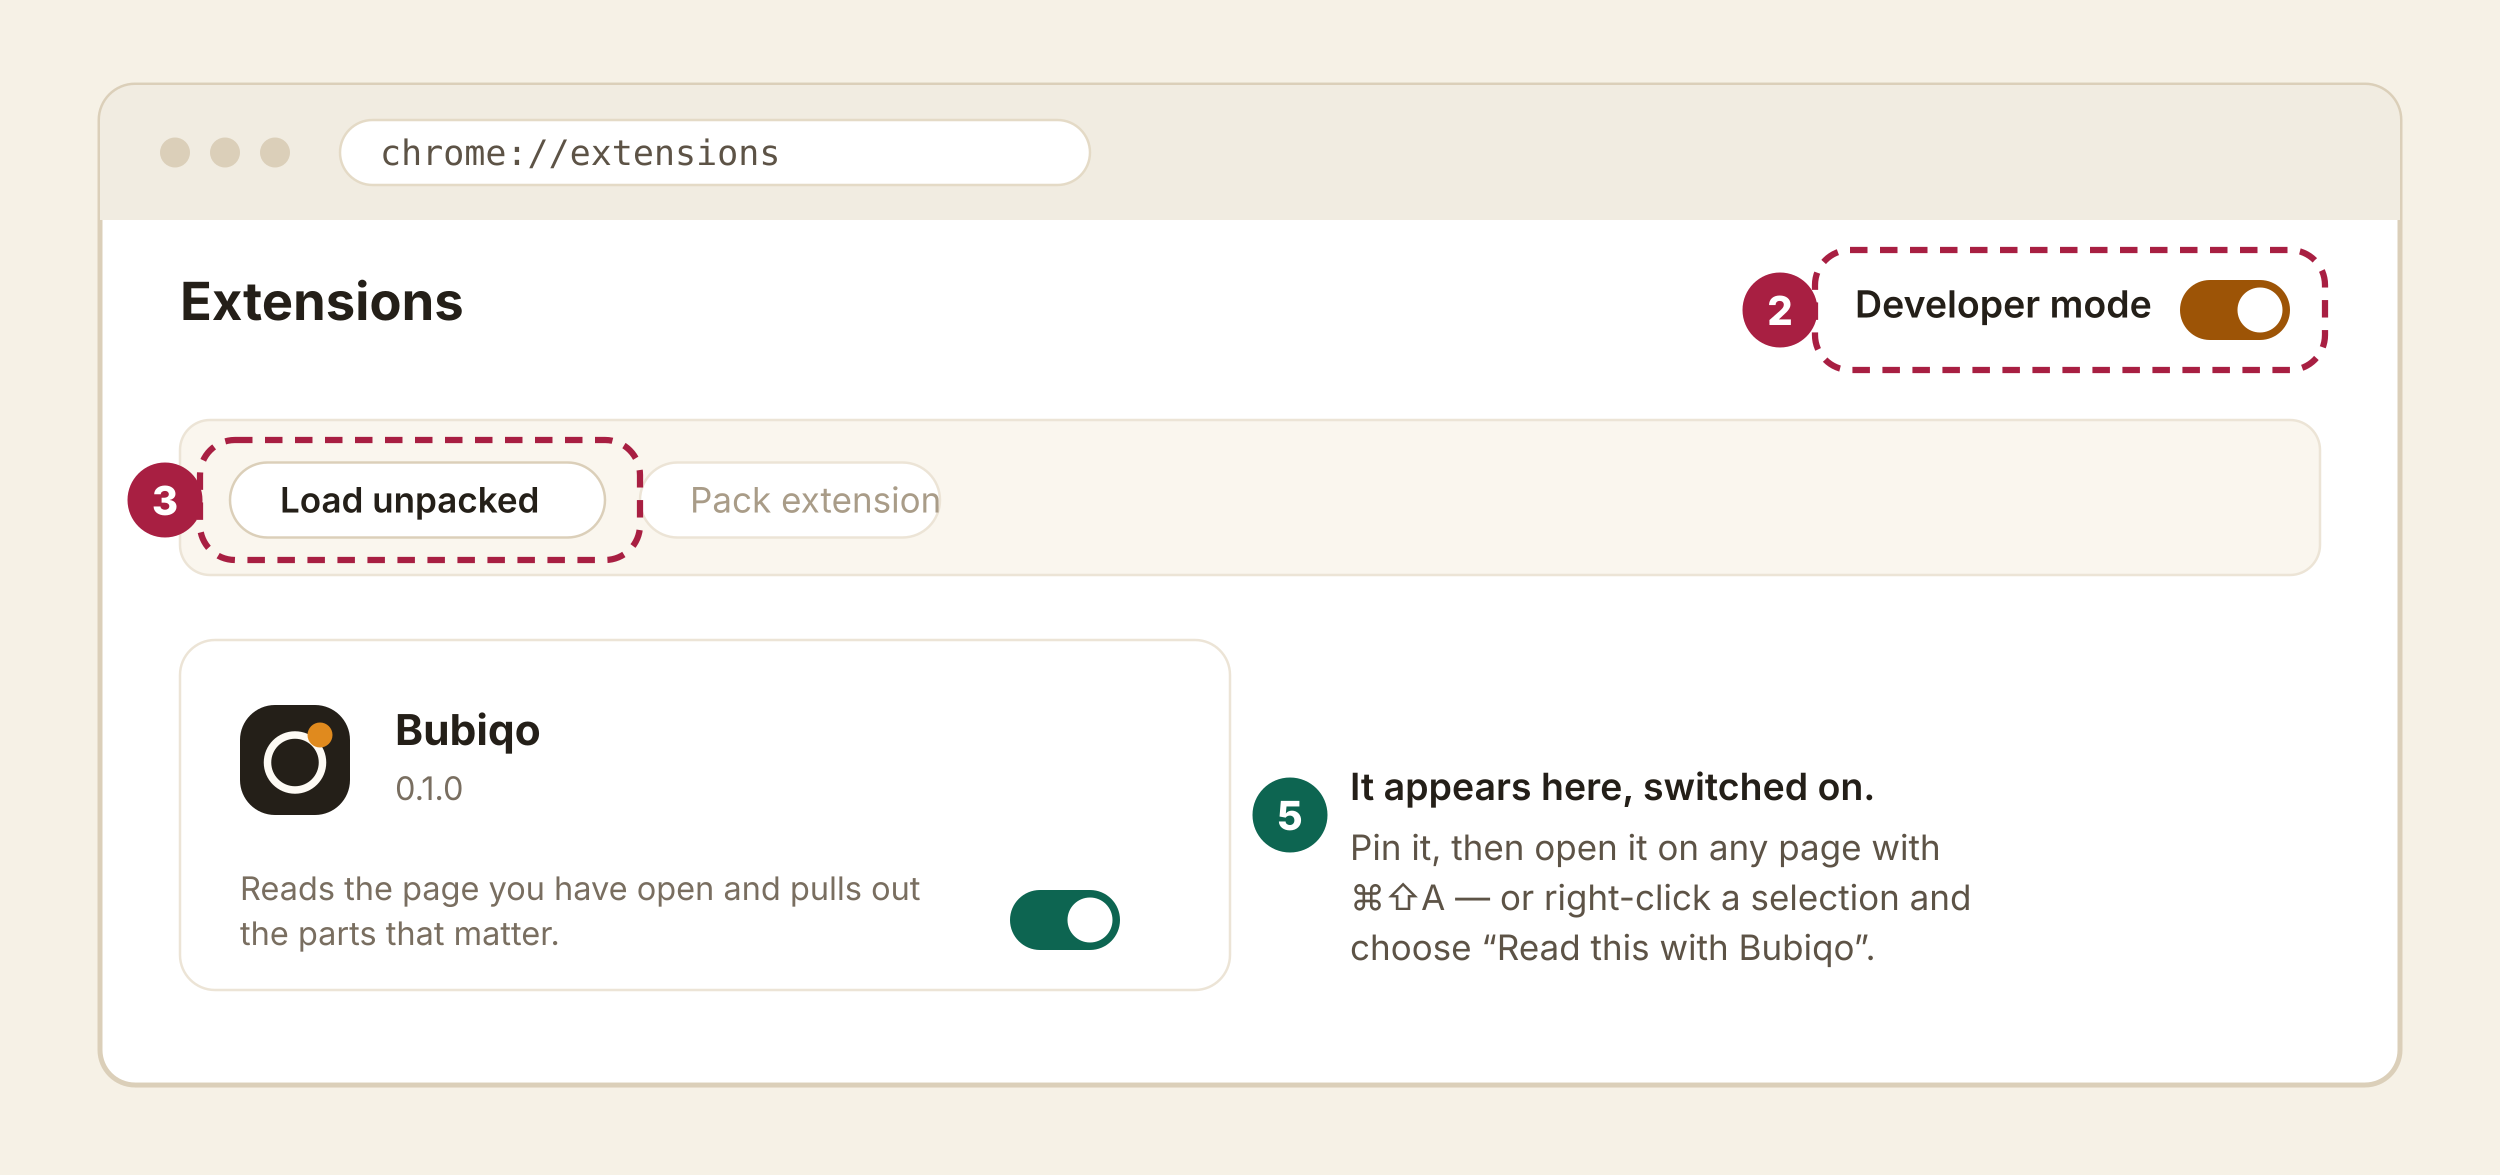
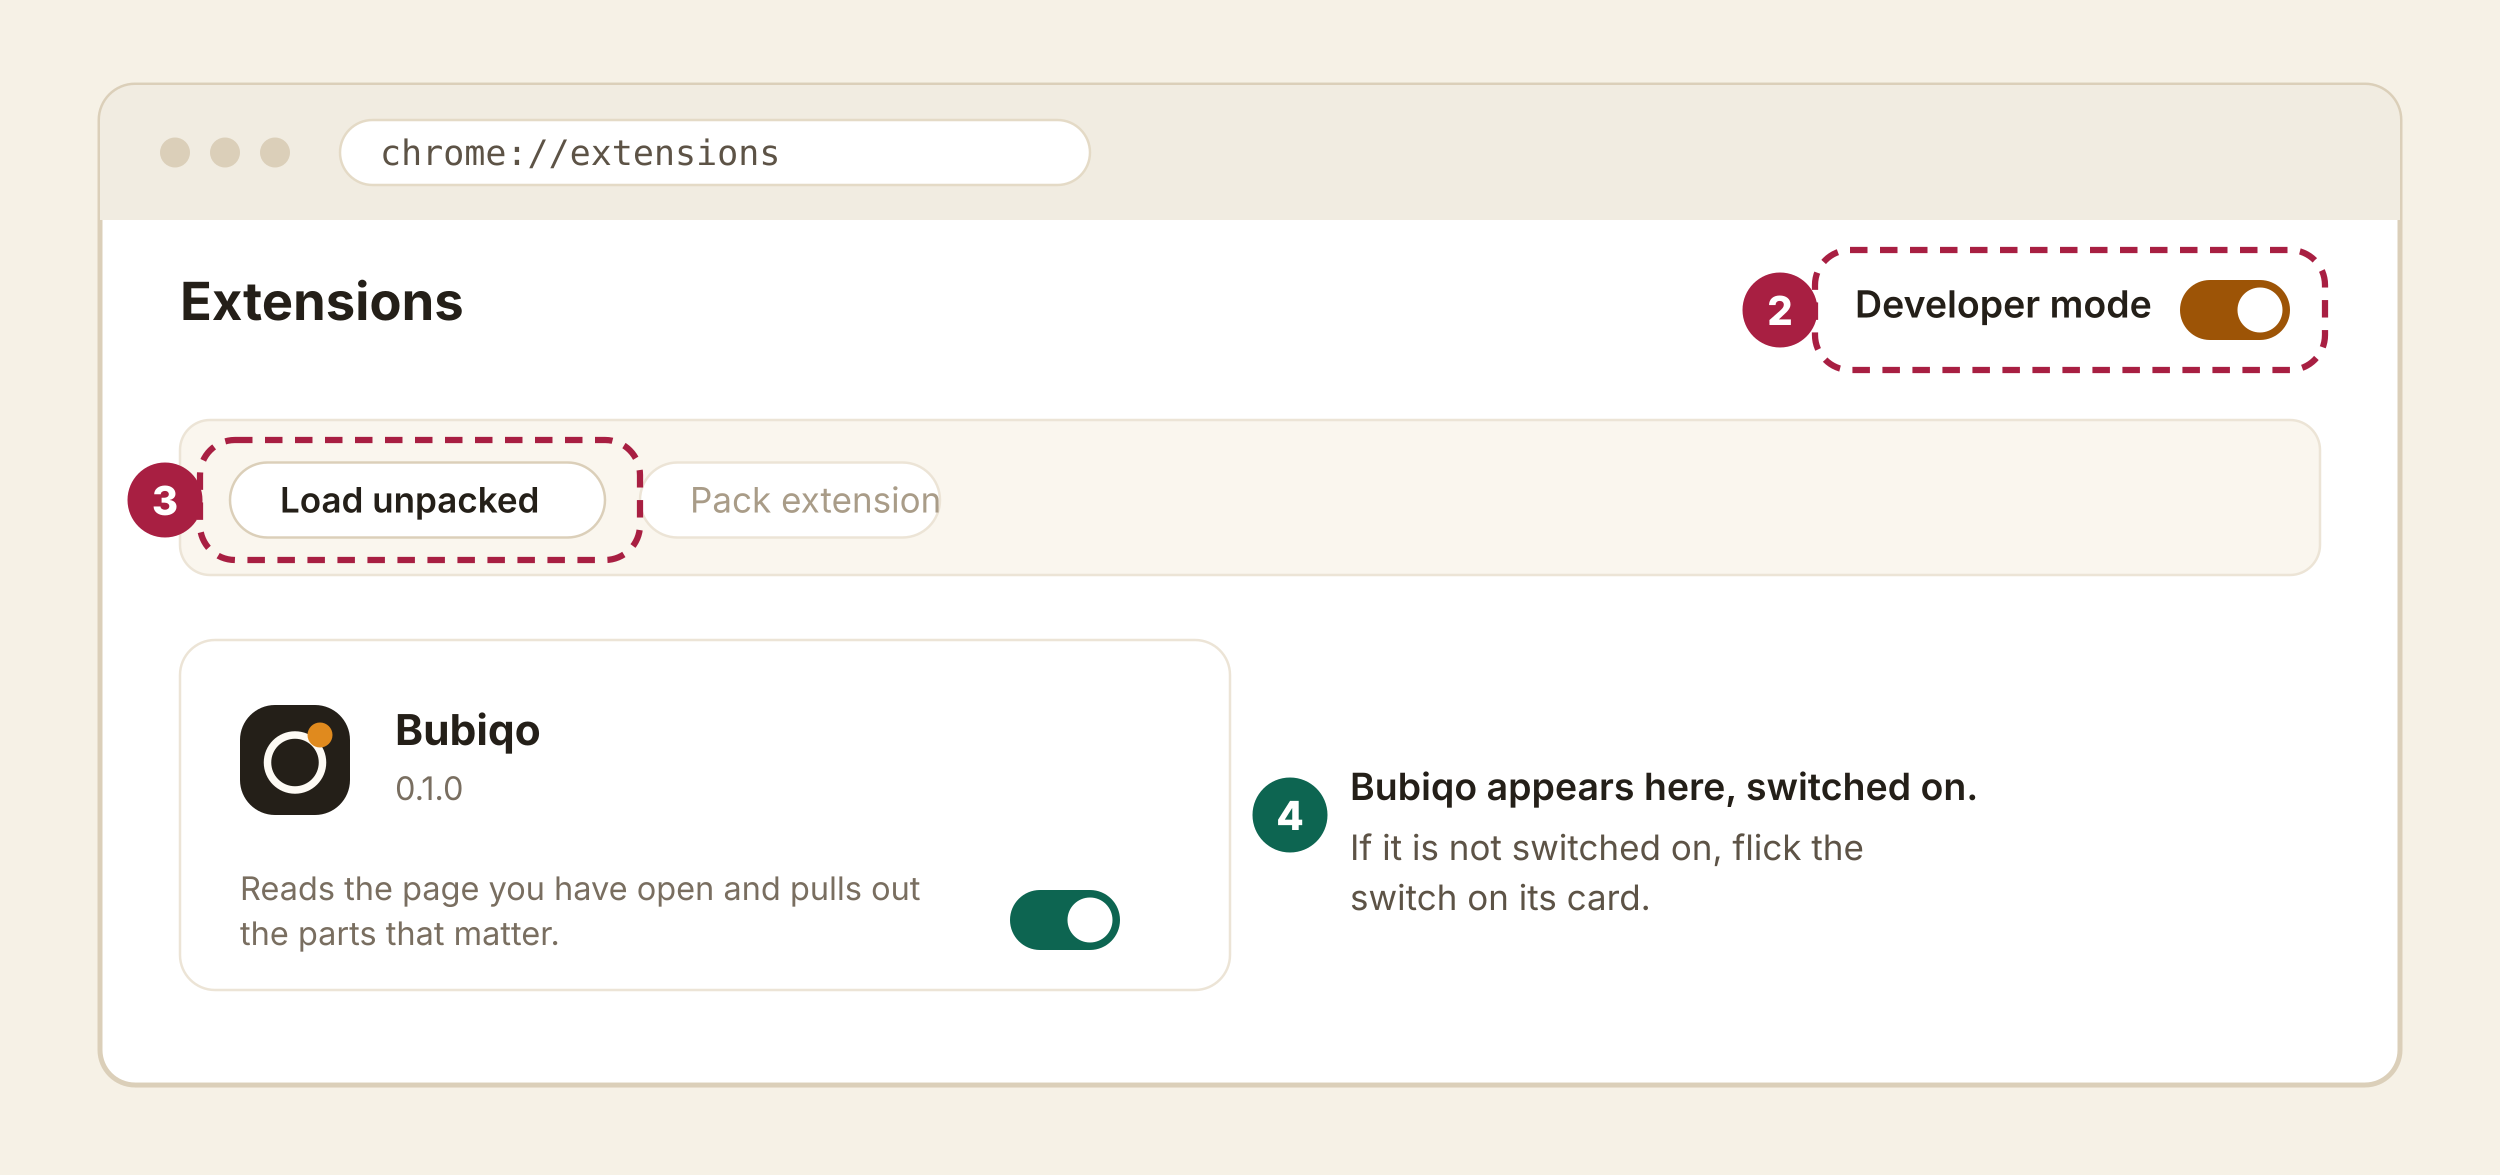
<svg xmlns="http://www.w3.org/2000/svg" width="1000" height="470" viewBox="0 0 1000 470" role="img" aria-label="Diagram of the Chrome extensions page: Developer mode is turned on at the top right, then Load unpacked appears at the top left">
  <rect width="1000" height="470" fill="#f6f1e6" />
  <rect x="40" y="34" width="920" height="400" rx="14" fill="#ffffff" stroke="#dbcfb9" stroke-width="2" />
  <rect x="40" y="34" width="920" height="54" rx="14" fill="#f1ece1" />
  <rect x="40" y="74" width="920" height="14" fill="#f1ece1" />
  <circle cx="70" cy="61" r="6" fill="#dbcfb9" />
  <circle cx="90" cy="61" r="6" fill="#dbcfb9" />
  <circle cx="110" cy="61" r="6" fill="#dbcfb9" />
  <rect x="136" y="48" width="300" height="26" rx="13" fill="#ffffff" stroke="#e4dac6" />
  <text x="152" y="66" font-family="ui-monospace, SFMono-Regular, Menlo, monospace" font-size="14" fill="#5d5346">chrome://extensions</text>
  <text x="72" y="128" font-family="Inter, -apple-system, Segoe UI, Helvetica, Arial, sans-serif" font-size="21" font-weight="700" fill="#241f18">Extensions</text>
  <g>
    <text x="742" y="127" font-family="Inter, -apple-system, Segoe UI, Helvetica, Arial, sans-serif" font-size="15" font-weight="600" fill="#241f18">Developer mode</text>
    <rect x="872" y="112" width="44" height="24" rx="12" fill="#9d5406" />
    <circle cx="904" cy="124" r="9" fill="#ffffff" />
    <rect x="726" y="100" width="204" height="48" rx="14" fill="none" stroke="#a81f42" stroke-width="2.5" stroke-dasharray="7 5" />
    <circle cx="712" cy="124" r="15" fill="#a81f42" />
    <text x="712" y="130" text-anchor="middle" font-family="Inter, sans-serif" font-size="16" font-weight="800" fill="#ffffff">2</text>
  </g>
  <g>
    <rect x="72" y="168" width="856" height="62" rx="12" fill="#faf6ee" stroke="#ece4d6" />
    <rect x="92" y="185" width="150" height="30" rx="15" fill="#ffffff" stroke="#dbcfb9" />
    <text x="112" y="205" font-family="Inter, -apple-system, Segoe UI, Helvetica, Arial, sans-serif" font-size="14" font-weight="600" fill="#241f18">Load unpacked</text>
    <rect x="256" y="185" width="120" height="30" rx="15" fill="#ffffff" stroke="#ece4d6" />
    <text x="276" y="205" font-family="Inter, sans-serif" font-size="14" fill="#a99c88">Pack extension</text>
    <rect x="80" y="176" width="176" height="48" rx="14" fill="none" stroke="#a81f42" stroke-width="2.5" stroke-dasharray="7 5" />
    <circle cx="66" cy="200" r="15" fill="#a81f42" />
    <text x="66" y="206" text-anchor="middle" font-family="Inter, sans-serif" font-size="16" font-weight="800" fill="#ffffff">3</text>
  </g>
  <g>
    <rect x="72" y="256" width="420" height="140" rx="14" fill="#ffffff" stroke="#ece4d6" />
    <rect x="96" y="282" width="44" height="44" rx="14" fill="#241f18" />
    <circle cx="118" cy="305" r="11" fill="none" stroke="#fdfaf4" stroke-width="3" />
    <circle cx="128" cy="294" r="5" fill="#e08a1e" />
    <text x="158" y="298" font-family="Inter, sans-serif" font-size="17" font-weight="700" fill="#241f18">Bubiqo</text>
    <text x="158" y="320" font-family="Inter, sans-serif" font-size="13" fill="#796e60">0.1.0</text>
    <text x="96" y="360" font-family="Inter, sans-serif" font-size="13" fill="#796e60">Reads the page you have open and pulls out</text>
    <text x="96" y="378" font-family="Inter, sans-serif" font-size="13" fill="#796e60">the parts that matter.</text>
    <rect x="404" y="356" width="44" height="24" rx="12" fill="#0d6551" />
    <circle cx="436" cy="368" r="9" fill="#ffffff" />
    <circle cx="516" cy="326" r="15" fill="#0d6551" />
-     <text x="516" y="332" text-anchor="middle" font-family="Inter, sans-serif" font-size="16" font-weight="800" fill="#ffffff">5</text>
-     <text x="540" y="320" font-family="Inter, sans-serif" font-size="15" font-weight="600" fill="#241f18">It appears here, switched on.</text>
-     <text x="540" y="344" font-family="Inter, sans-serif" font-size="14" fill="#5d5346">Pin it, then open it on any page with</text>
-     <text x="540" y="364" font-family="Inter, sans-serif" font-size="14" fill="#5d5346">⌘⇧A — or right-click a selection and</text>
-     <text x="540" y="384" font-family="Inter, sans-serif" font-size="14" fill="#5d5346">choose “Read this with Bubiqo”.</text>
+     <text x="516" y="332" text-anchor="middle" font-family="Inter, sans-serif" font-size="16" font-weight="800" fill="#ffffff">4</text>
+     <text x="540" y="320" font-family="Inter, sans-serif" font-size="15" font-weight="600" fill="#241f18">Bubiqo appears here, switched on.</text>
+     <text x="540" y="344" font-family="Inter, sans-serif" font-size="14" fill="#5d5346">If it is not switched on, flick the</text>
+     <text x="540" y="364" font-family="Inter, sans-serif" font-size="14" fill="#5d5346">switch on its card.</text>
  </g>
</svg>
